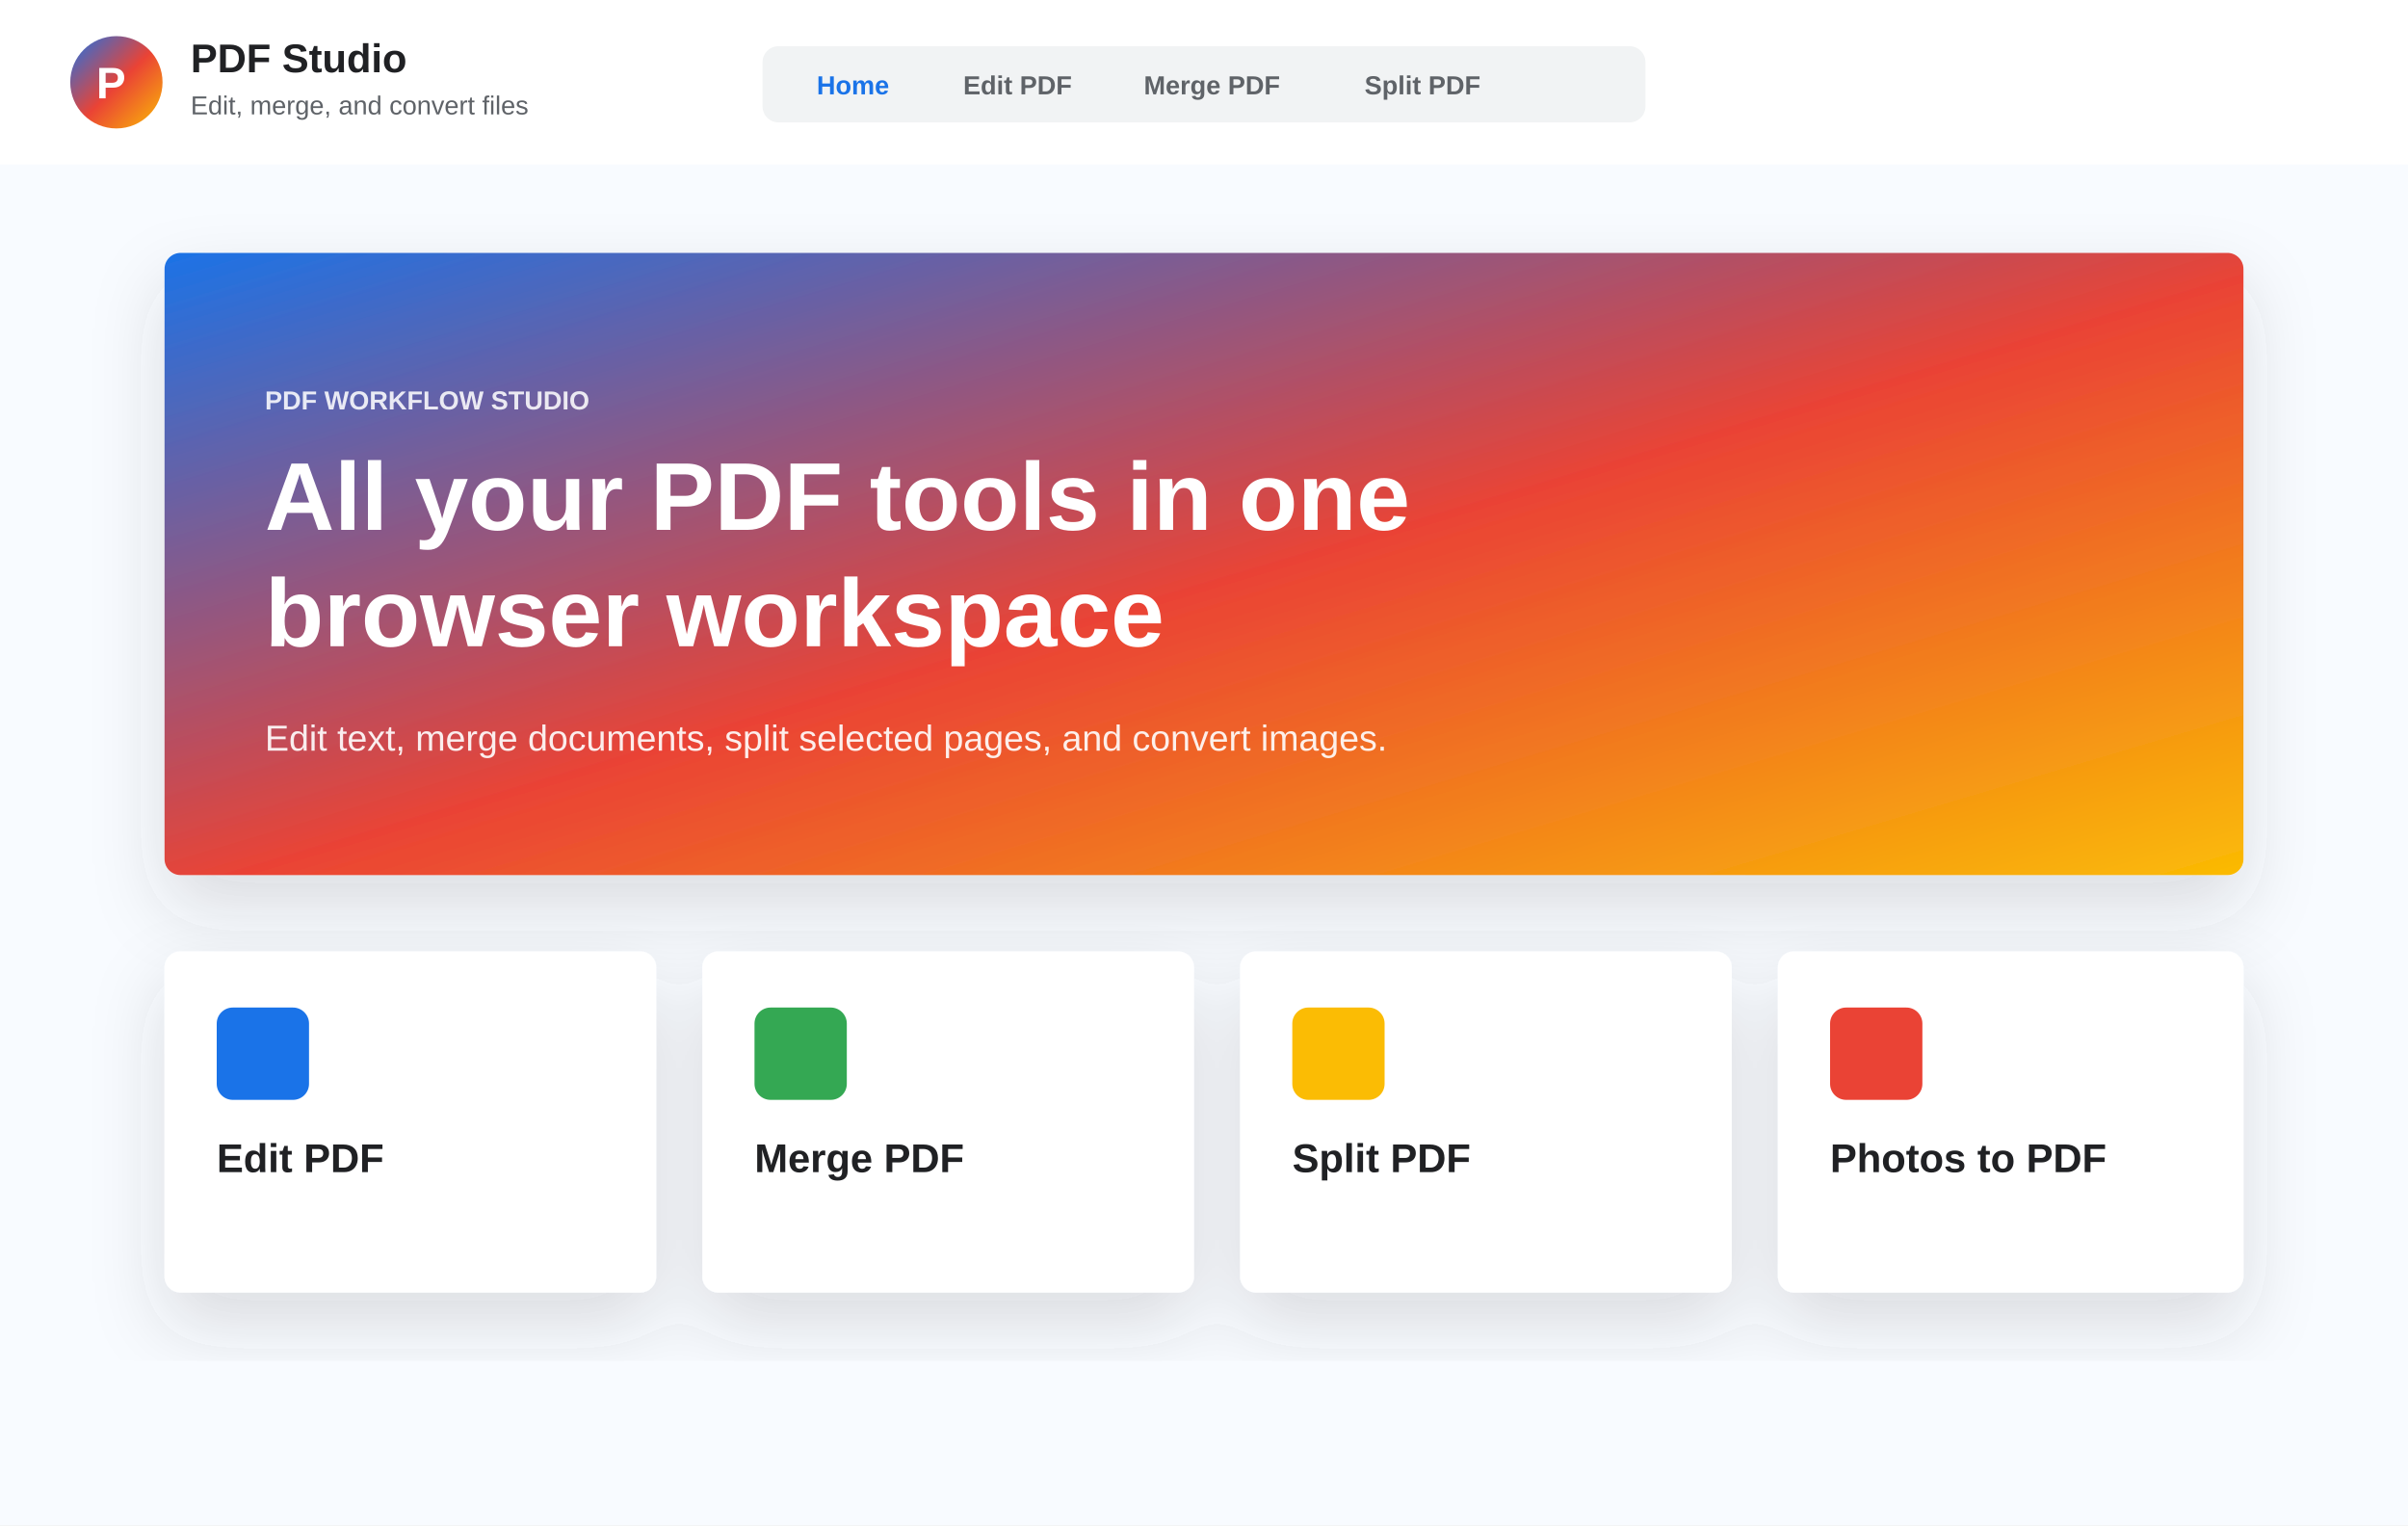
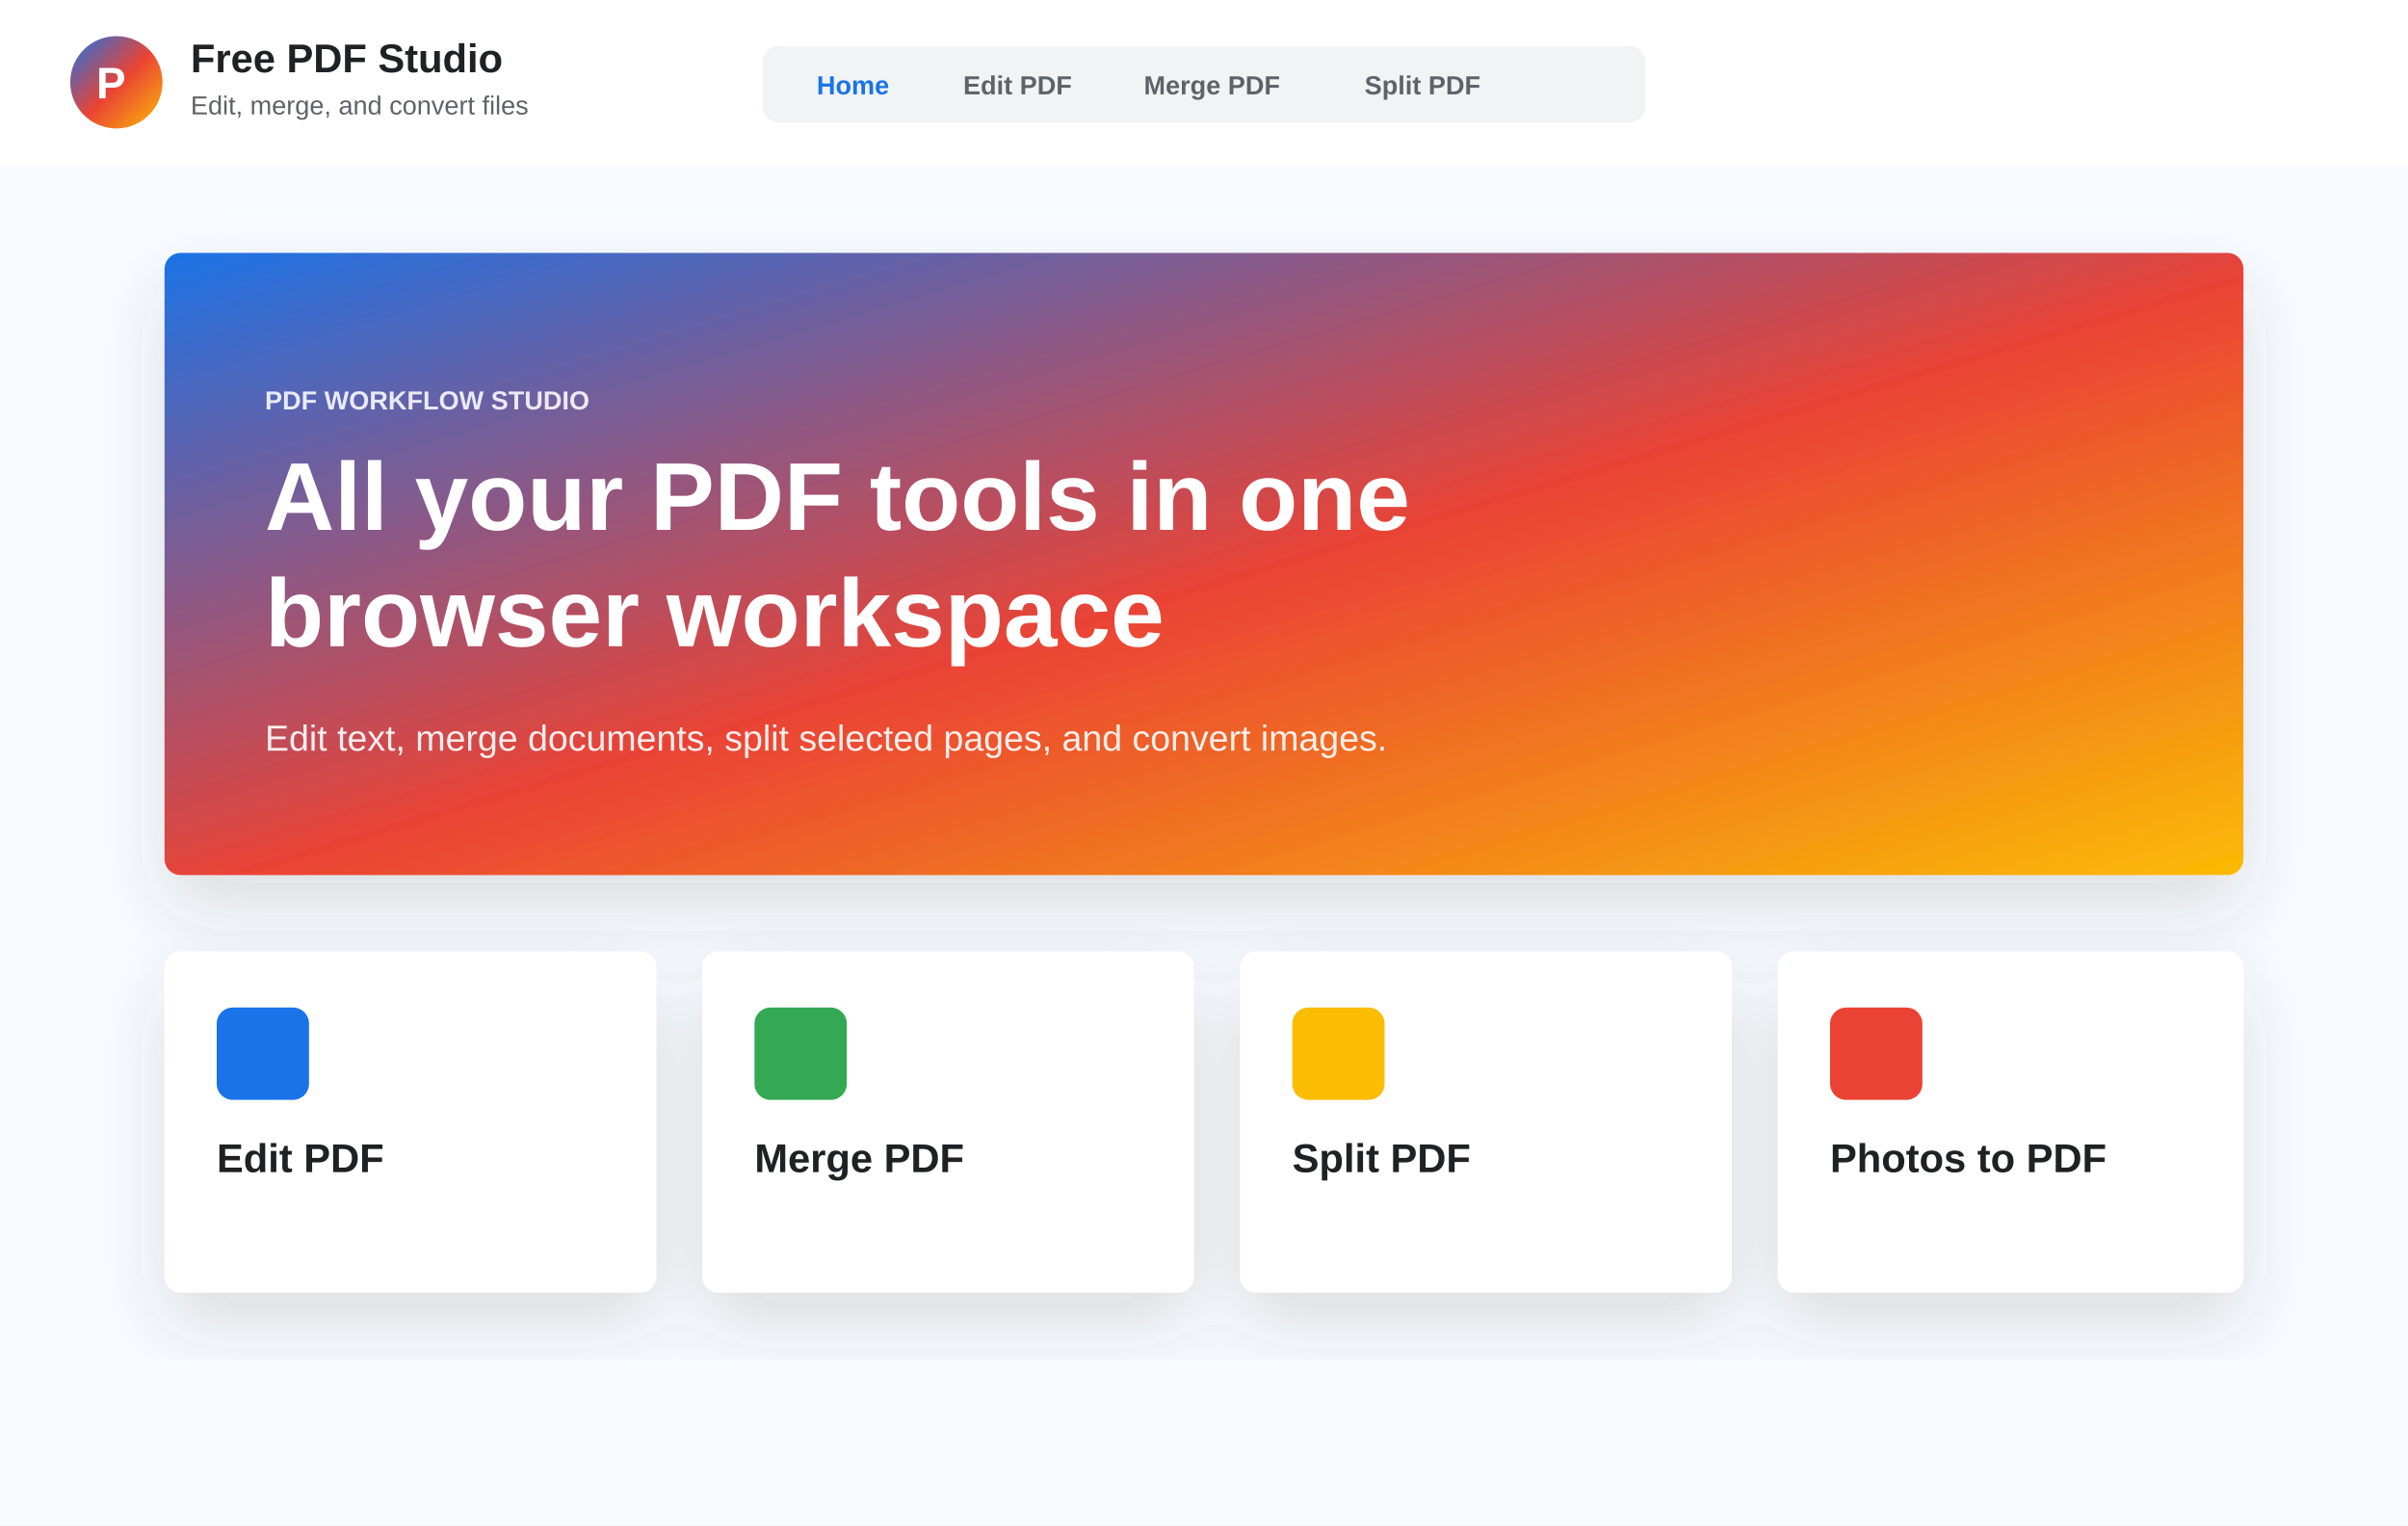
<svg xmlns="http://www.w3.org/2000/svg" width="1200" height="760" viewBox="0 0 1200 760" role="img" aria-labelledby="title desc">
  <defs>
    <linearGradient id="hero" x1="0" x2="1" y1="0" y2="1">
      <stop offset="0" stop-color="#1a73e8" />
      <stop offset="0.52" stop-color="#ea4335" />
      <stop offset="1" stop-color="#fbbc04" />
    </linearGradient>
    <filter id="shadow" x="-20%" y="-20%" width="140%" height="140%">
      <feDropShadow dx="0" dy="16" stdDeviation="18" flood-color="#3c4043" flood-opacity="0.16" />
    </filter>
  </defs>
  <rect width="1200" height="760" fill="#f8fbff" />
  <rect x="0" y="0" width="1200" height="82" fill="#ffffff" opacity="0.94" />
  <circle cx="58" cy="41" r="23" fill="url(#hero)" />
  <text x="48" y="49" font-family="Arial, sans-serif" font-size="22" font-weight="700" fill="#ffffff">P</text>
-   <text x="95" y="36" font-family="Arial, sans-serif" font-size="20" font-weight="700" fill="#202124">PDF Studio</text>
+   <text x="95" y="36" font-family="Arial, sans-serif" font-size="20" font-weight="700" fill="#202124">Free PDF Studio</text>
  <text x="95" y="57" font-family="Arial, sans-serif" font-size="13" fill="#5f6368">Edit, merge, and convert files</text>
  <rect x="380" y="23" width="440" height="38" rx="8" fill="#f1f3f4" />
  <text x="407" y="47" font-family="Arial, sans-serif" font-size="13" font-weight="700" fill="#1a73e8">Home</text>
  <text x="480" y="47" font-family="Arial, sans-serif" font-size="13" font-weight="700" fill="#5f6368">Edit PDF</text>
  <text x="570" y="47" font-family="Arial, sans-serif" font-size="13" font-weight="700" fill="#5f6368">Merge PDF</text>
  <text x="680" y="47" font-family="Arial, sans-serif" font-size="13" font-weight="700" fill="#5f6368">Split PDF</text>
  <rect x="82" y="126" width="1036" height="310" rx="8" fill="url(#hero)" filter="url(#shadow)" />
  <text x="132" y="204" font-family="Arial, sans-serif" font-size="13" font-weight="700" fill="#ffffff" opacity="0.86">PDF WORKFLOW STUDIO</text>
  <text x="132" y="264" font-family="Arial, sans-serif" font-size="48" font-weight="700" fill="#ffffff">All your PDF tools in one</text>
  <text x="132" y="322" font-family="Arial, sans-serif" font-size="48" font-weight="700" fill="#ffffff">browser workspace</text>
  <text x="132" y="374" font-family="Arial, sans-serif" font-size="18" fill="#ffffff" opacity="0.9">Edit text, merge documents, split selected pages, and convert images.</text>
  <g filter="url(#shadow)">
    <rect x="82" y="474" width="245" height="170" rx="8" fill="#ffffff" />
    <rect x="350" y="474" width="245" height="170" rx="8" fill="#ffffff" />
    <rect x="618" y="474" width="245" height="170" rx="8" fill="#ffffff" />
    <rect x="886" y="474" width="232" height="170" rx="8" fill="#ffffff" />
  </g>
  <rect x="108" y="502" width="46" height="46" rx="8" fill="#1a73e8" />
  <rect x="376" y="502" width="46" height="46" rx="8" fill="#34a853" />
  <rect x="644" y="502" width="46" height="46" rx="8" fill="#fbbc04" />
  <rect x="912" y="502" width="46" height="46" rx="8" fill="#ea4335" />
  <text x="108" y="584" font-family="Arial, sans-serif" font-size="20" font-weight="700" fill="#202124">Edit PDF</text>
  <text x="376" y="584" font-family="Arial, sans-serif" font-size="20" font-weight="700" fill="#202124">Merge PDF</text>
  <text x="644" y="584" font-family="Arial, sans-serif" font-size="20" font-weight="700" fill="#202124">Split PDF</text>
  <text x="912" y="584" font-family="Arial, sans-serif" font-size="20" font-weight="700" fill="#202124">Photos to PDF</text>
</svg>
